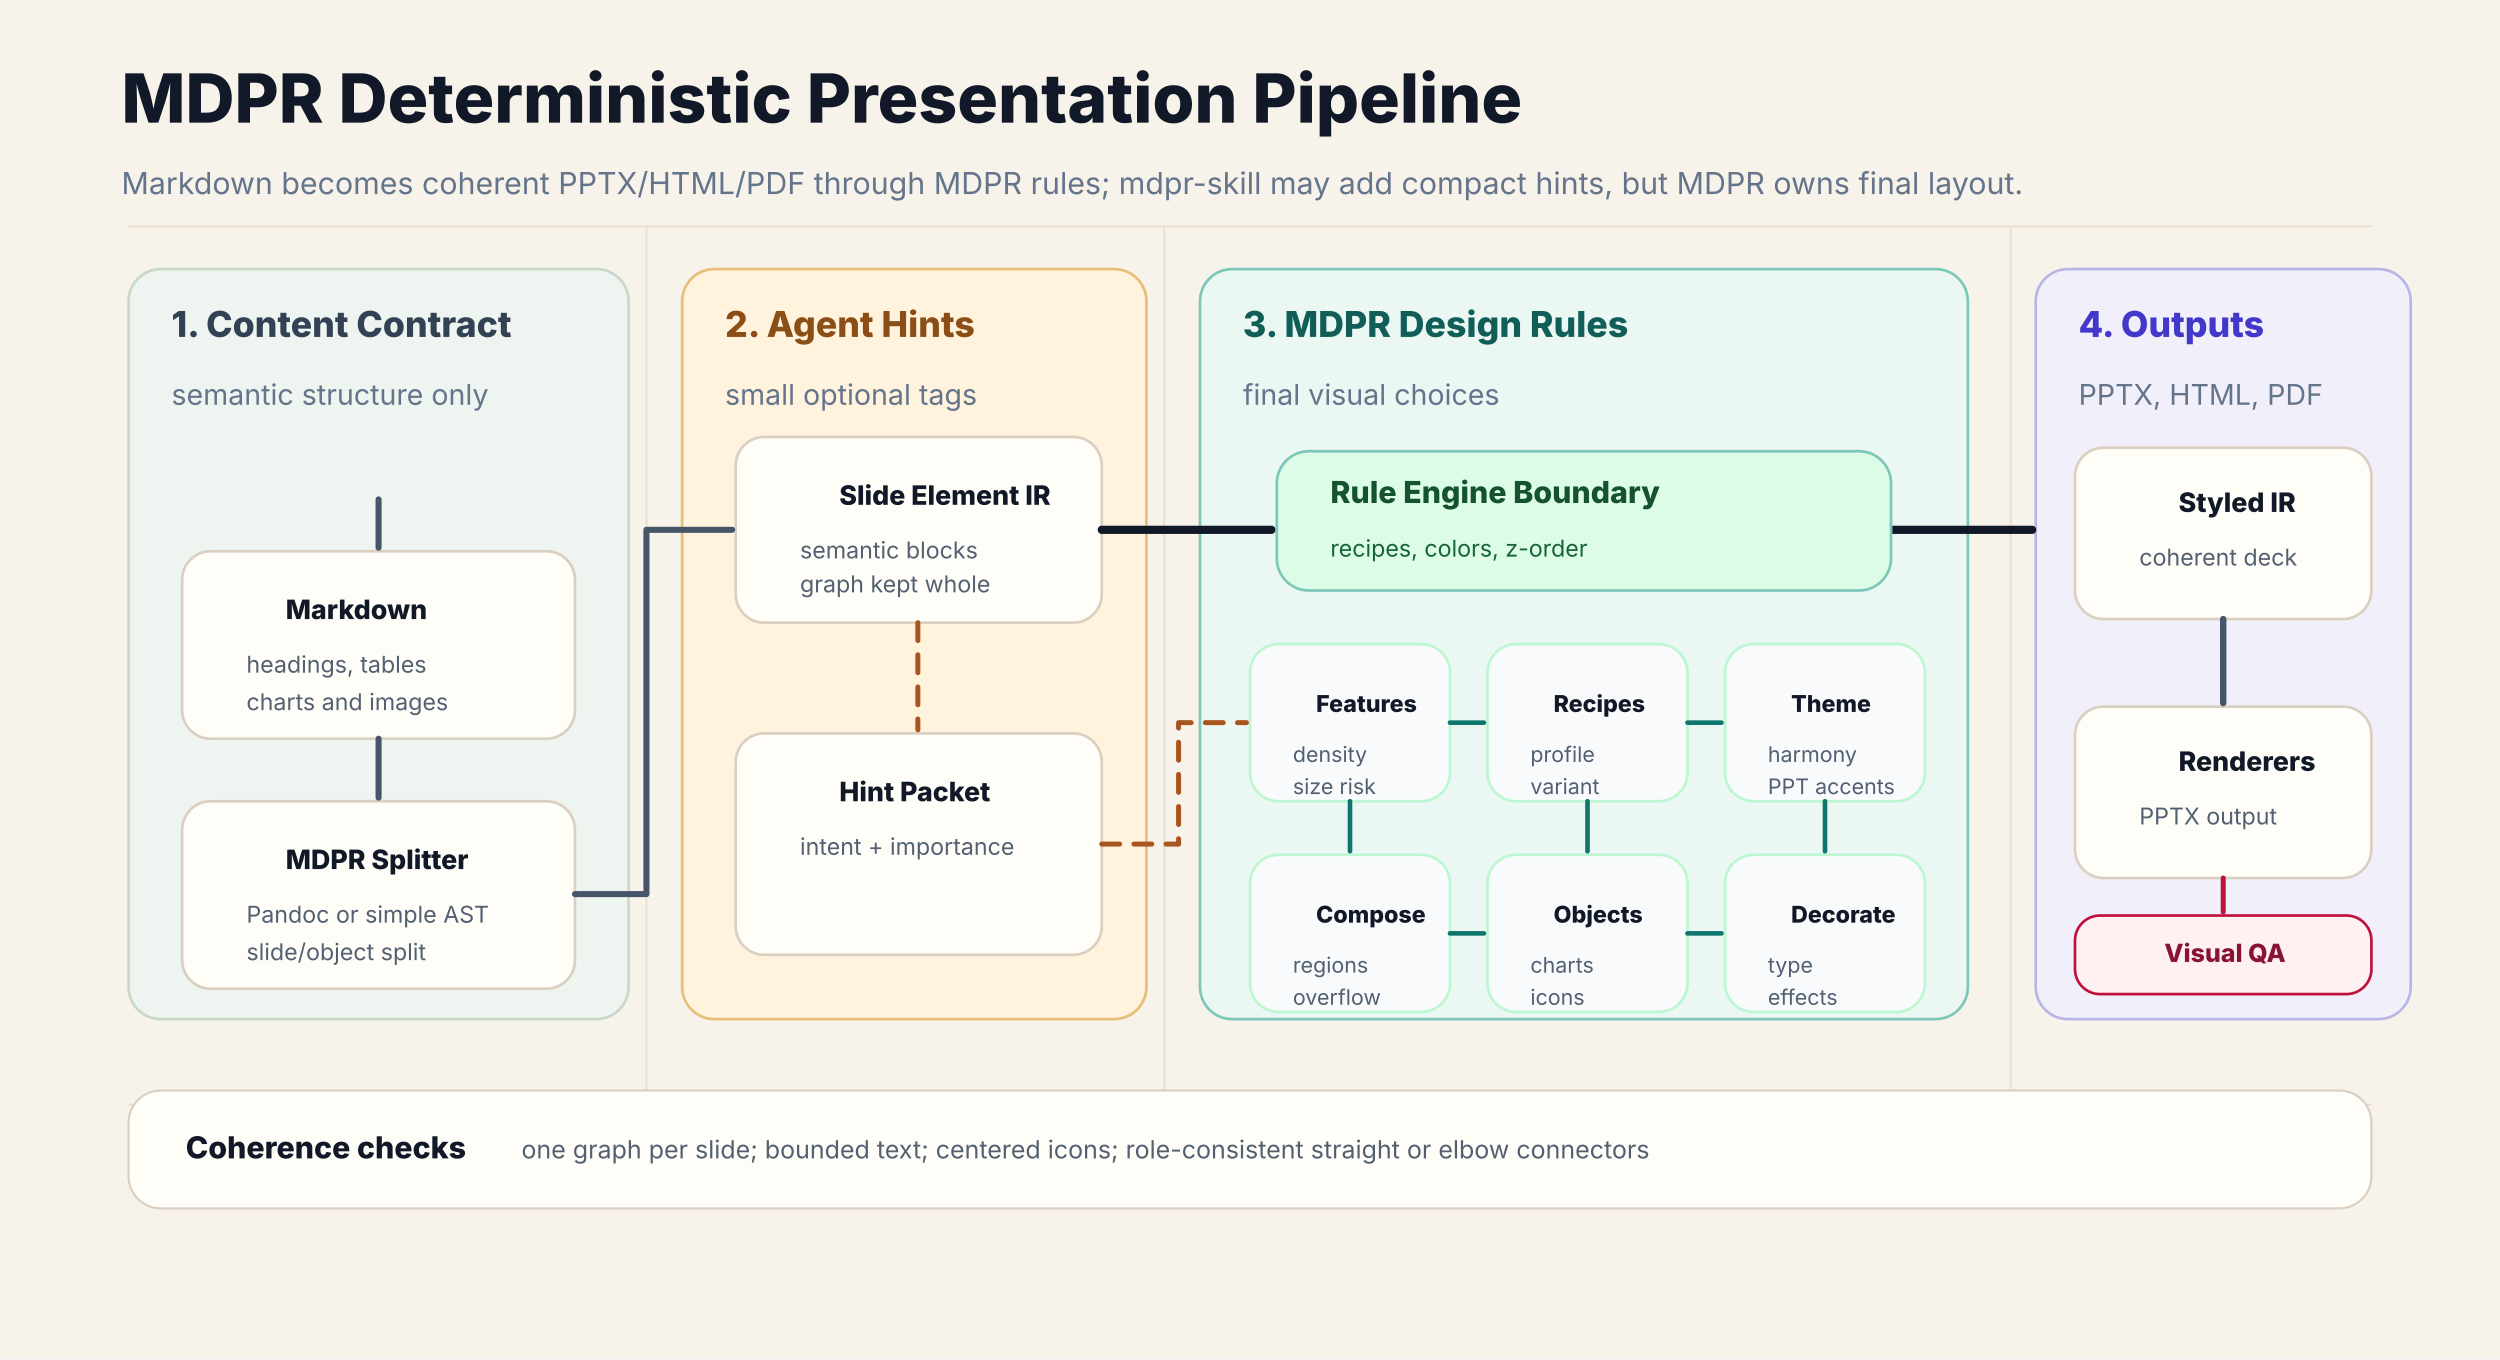
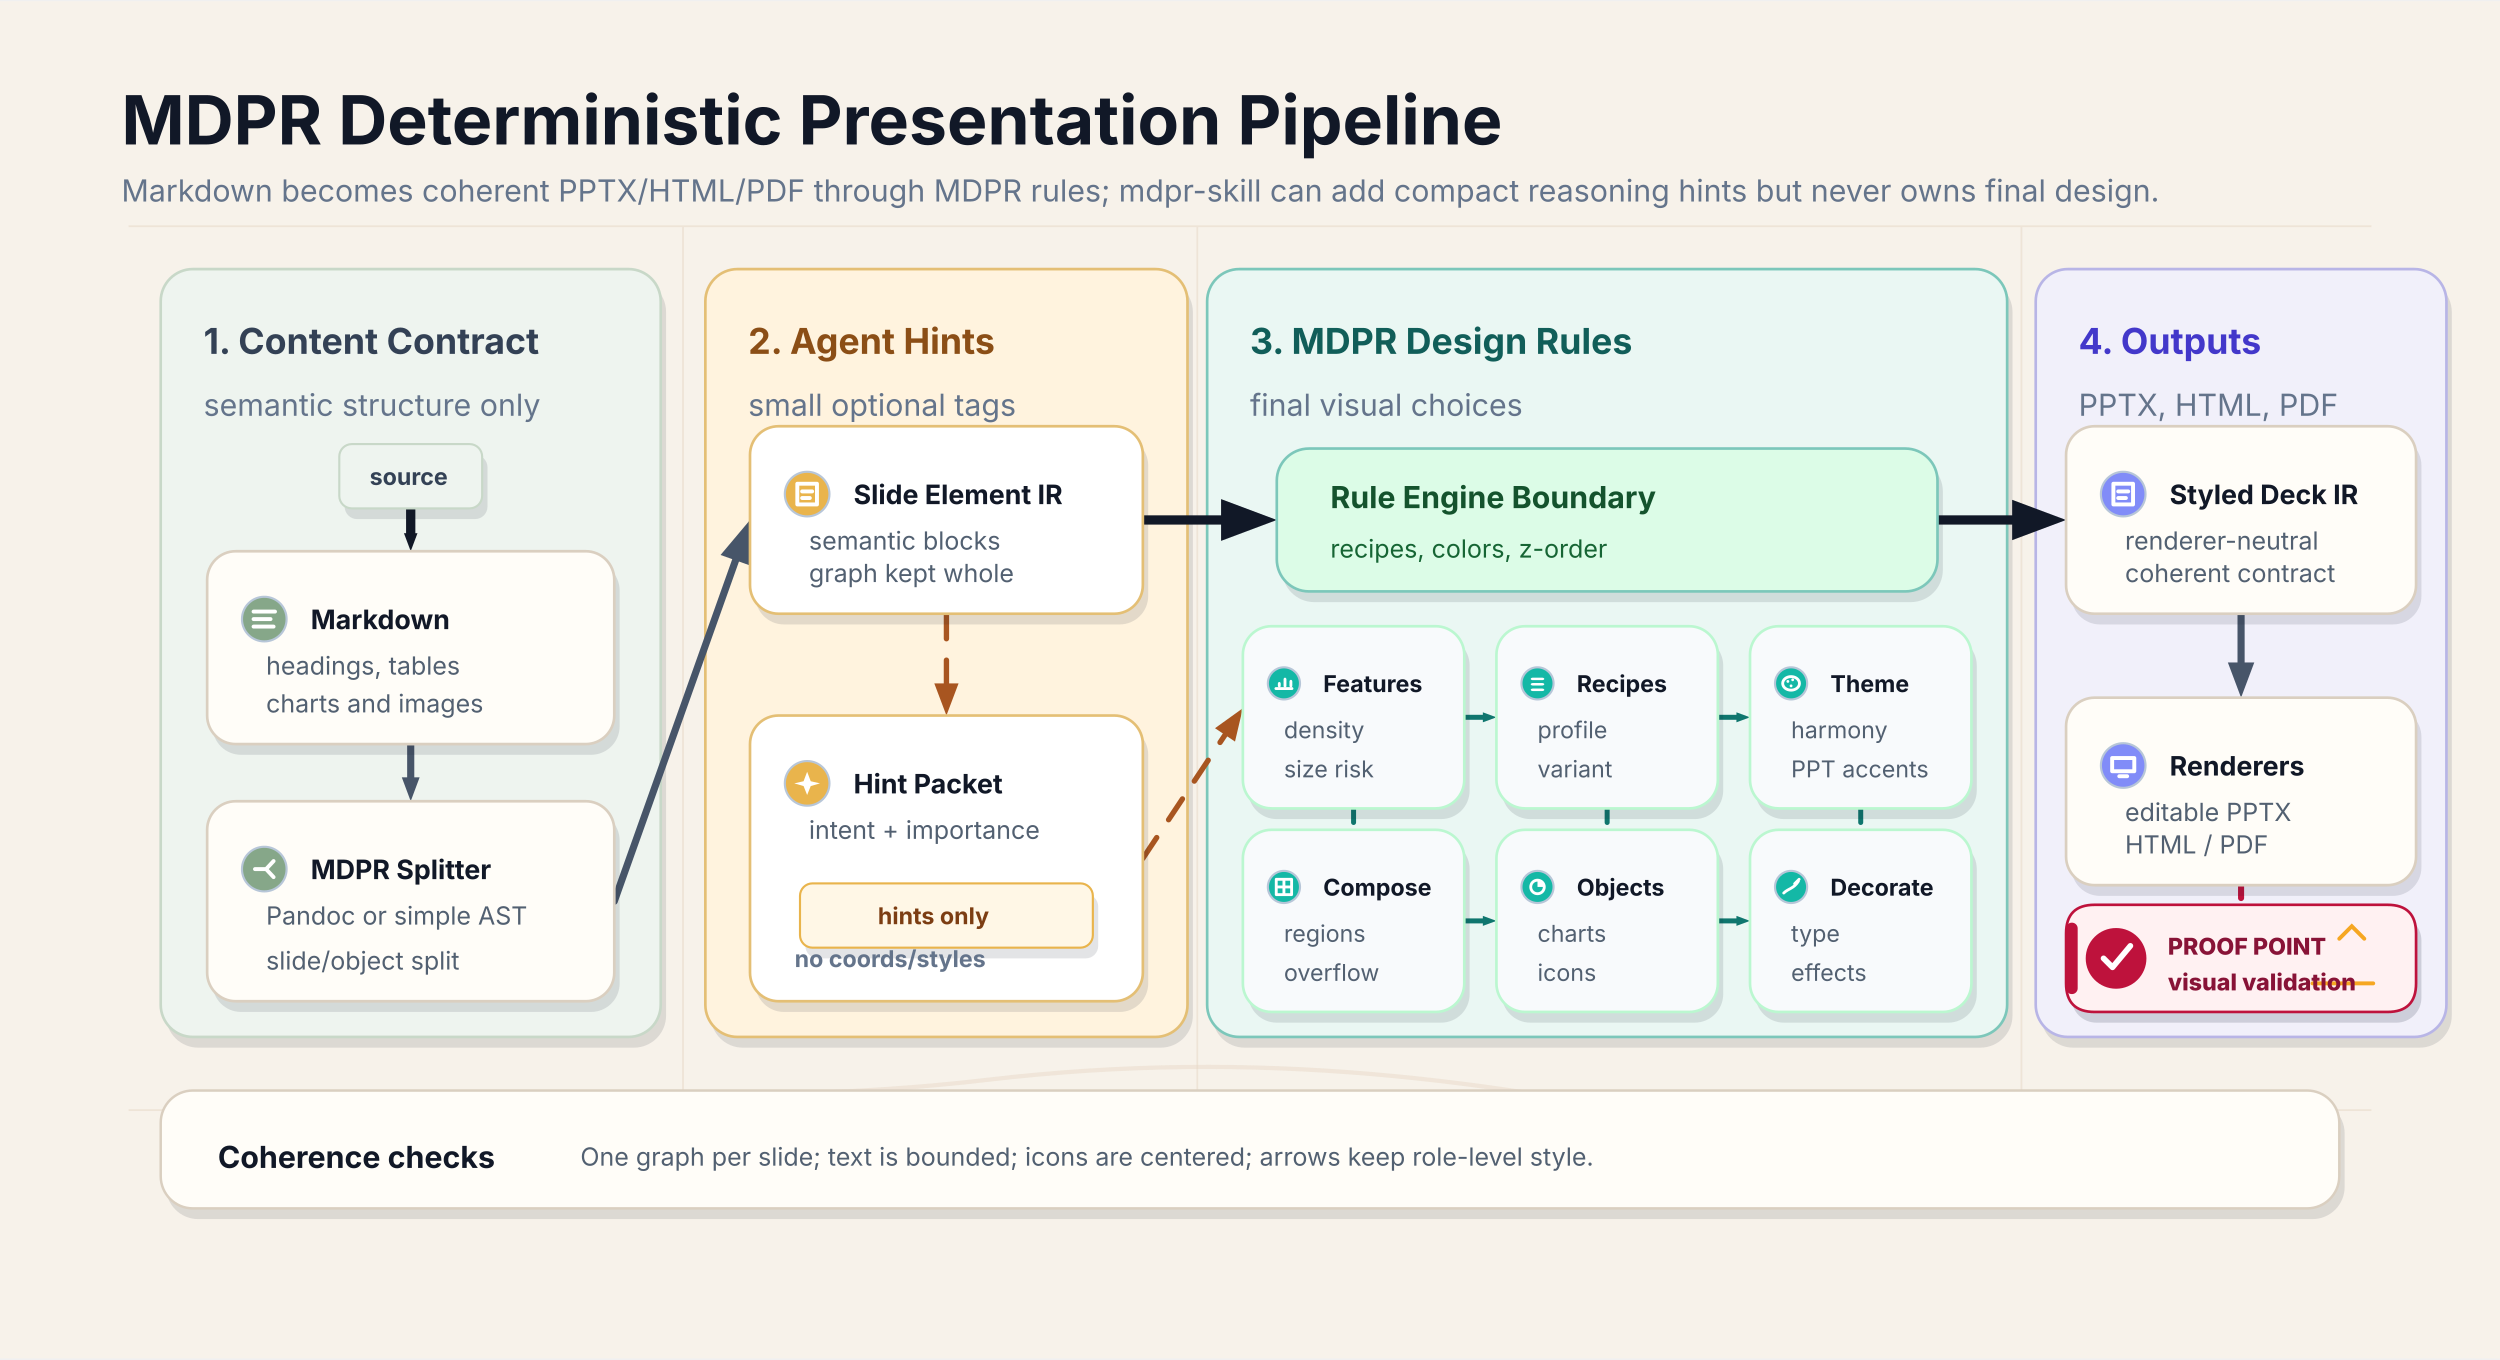
<svg xmlns="http://www.w3.org/2000/svg" width="2600" height="1414" viewBox="0 0 1400 760" role="img" aria-labelledby="title desc">
-   <rect width="1400" height="760" fill="#F7F2EA" />
-   <path d="M72 126 H1328 M72 618 H1328 M362 126 V618 M652 126 V618 M1126 126 V618" fill="none" stroke="#E7D8C7" stroke-width="1.2" opacity="0.7" />
-   <text x="68" y="68" font-family="Aptos, Inter, Arial" font-size="38" font-weight="800" fill="#111827">MDPR Deterministic Presentation Pipeline</text>
-   <text x="68" y="108" font-family="Aptos, Inter, Arial" font-size="17" fill="#64748B">Markdown becomes coherent PPTX/HTML/PDF through MDPR rules; mdpr-skill may add compact hints, but MDPR owns final layout.</text>
-   <g fill="#EEF4EF" stroke="#C8D8C8" stroke-width="1.5">
-     <rect x="72" y="150" width="280" height="420" rx="18" />
+   <rect id="z00_background" width="1400" height="760" fill="#F7F2EA" />
+   <path id="z00_editorial_grid" d="M72 126 H1328 M72 621 H1328 M382.5 126 V621 M670.5 126 V621 M1132 126 V621" fill="none" stroke="#E7D8C7" stroke-width="1" opacity="0.55" />
+   <path id="z00_flow_trace" d="M102 628 C280 602 400 622 553 604 S835 604 966 632 1190 655 1300 618" fill="none" stroke="#E7D8C7" stroke-width="2.4" opacity="0.48" />
+   <text id="header_title" x="68.0" y="66.0" fill="#111827" font-family="Inter, Segoe UI, Arial, sans-serif" font-size="38" font-weight="700" dominant-baseline="middle">MDPR Deterministic Presentation Pipeline</text>
+   <text id="header_subtitle" x="68.0" y="106.0" fill="#64748B" font-family="Inter, Segoe UI, Arial, sans-serif" font-size="17" font-weight="400" dominant-baseline="middle">Markdown becomes coherent PPTX/HTML/PDF through MDPR rules; mdpr-skill can add compact reasoning hints but never owns final design.</text>
+   <rect id="zone_content_panel_shadow" x="93.0" y="156.0" width="280.0" height="430.0" rx="18.0" fill="#0F172A" opacity="0.12" />
+   <rect id="zone_content_panel" x="90.0" y="150.0" width="280.0" height="430.0" rx="18.0" fill="#EEF4EF" stroke="#C8D8C8" stroke-width="1.5" />
+   <text id="zone_content_title" x="114.0" y="190.0" fill="#334155" font-family="Inter, Segoe UI, Arial, sans-serif" font-size="20" font-weight="700" dominant-baseline="middle">1. Content Contract</text>
+   <text id="zone_content_subtitle" x="114.0" y="226.0" fill="#64748B" font-family="Inter, Segoe UI, Arial, sans-serif" font-size="17" font-weight="400" dominant-baseline="middle">semantic structure only</text>
+   <rect id="zone_reasoning_panel_shadow" x="398.0" y="156.0" width="270.0" height="430.0" rx="18.0" fill="#0F172A" opacity="0.12" />
+   <rect id="zone_reasoning_panel" x="395.0" y="150.0" width="270.0" height="430.0" rx="18.0" fill="#FFF3DE" stroke="#E4BF75" stroke-width="1.5" />
+   <text id="zone_reasoning_title" x="419.0" y="190.0" fill="#8B4E16" font-family="Inter, Segoe UI, Arial, sans-serif" font-size="20" font-weight="700" dominant-baseline="middle">2. Agent Hints</text>
+   <text id="zone_reasoning_subtitle" x="419.0" y="226.0" fill="#64748B" font-family="Inter, Segoe UI, Arial, sans-serif" font-size="17" font-weight="400" dominant-baseline="middle">small optional tags</text>
+   <rect id="zone_rules_panel_shadow" x="679.0" y="156.0" width="448.0" height="430.0" rx="18.0" fill="#0F172A" opacity="0.12" />
+   <rect id="zone_rules_panel" x="676.0" y="150.0" width="448.0" height="430.0" rx="18.0" fill="#EAF7F3" stroke="#7CC7BA" stroke-width="1.5" />
+   <text id="zone_rules_title" x="700.0" y="190.0" fill="#115E59" font-family="Inter, Segoe UI, Arial, sans-serif" font-size="20" font-weight="700" dominant-baseline="middle">3. MDPR Design Rules</text>
+   <text id="zone_rules_subtitle" x="700.0" y="226.0" fill="#64748B" font-family="Inter, Segoe UI, Arial, sans-serif" font-size="17" font-weight="400" dominant-baseline="middle">final visual choices</text>
+   <rect id="zone_outputs_panel_shadow" x="1143.0" y="156.0" width="230.0" height="430.0" rx="18.0" fill="#0F172A" opacity="0.12" />
+   <rect id="zone_outputs_panel" x="1140.0" y="150.0" width="230.0" height="430.0" rx="18.0" fill="#F1F0FA" stroke="#B8B5E6" stroke-width="1.5" />
+   <text id="zone_outputs_title" x="1164.0" y="190.0" fill="#4338CA" font-family="Inter, Segoe UI, Arial, sans-serif" font-size="20" font-weight="700" dominant-baseline="middle">4. Outputs</text>
+   <text id="zone_outputs_subtitle" x="1164.0" y="226.0" fill="#64748B" font-family="Inter, Segoe UI, Arial, sans-serif" font-size="17" font-weight="400" dominant-baseline="middle">PPTX, HTML, PDF</text>
+   <g id="arrow_layer">
+     <path id="main_start_markdown" d="M230.0,284.0 L230.0,299.7" fill="none" stroke="#111827" stroke-width="5.2" stroke-linecap="round" stroke-linejoin="round" />
+     <polygon id="main_start_markdown_head" points="230.0,308.0 226.2,297.9 233.8,297.9" fill="#111827" />
+     <path id="main_markdown_splitter" d="M230.0,416.0 L230.0,437.0" fill="none" stroke="#475569" stroke-width="4.0" stroke-linecap="round" stroke-linejoin="round" />
+     <polygon id="main_markdown_splitter_head" points="230.0,448.0 225.0,434.6 235.0,434.6" fill="#475569" />
+     <path id="main_splitter_ir" d="M344.0,504.0 L413.4,309.0" fill="none" stroke="#475569" stroke-width="4.0" stroke-linecap="round" stroke-linejoin="round" />
+     <polygon id="main_splitter_ir_head" points="420.0,290.5 420.4,316.1 403.5,310.1" fill="#475569" />
+     <path id="hint_ir_reasoning" d="M530.0,343.0 L530.0,385.2" fill="none" stroke="#A85520" stroke-width="3.0" stroke-linecap="round" stroke-linejoin="round" stroke-dasharray="14 12" />
+     <polygon id="hint_ir_reasoning_head" points="530.0,400.0 523.2,382.0 536.8,382.0" fill="#A85520" />
+     <path id="main_ir_rules" d="M640.0,290.5 L689.4,290.5" fill="none" stroke="#111827" stroke-width="5.2" stroke-linecap="round" stroke-linejoin="round" />
+     <polygon id="main_ir_rules_head" points="715.0,290.5 683.8,302.2 683.8,278.8" fill="#111827" />
+     <path id="hint_reasoning_rules" d="M640.0,480.0 L687.8,408.2" fill="none" stroke="#A85520" stroke-width="3.0" stroke-linecap="round" stroke-linejoin="round" stroke-dasharray="14 12" />
+     <polygon id="hint_reasoning_rules_head" points="696.0,395.9 691.6,414.6 680.4,407.1" fill="#A85520" />
+     <path id="rule_features_recipes" d="M820.0,401.0 L831.8,401.0" fill="none" stroke="#0F766E" stroke-width="2.8" stroke-linecap="round" stroke-linejoin="round" />
+     <polygon id="rule_features_recipes_head" points="838.0,401.0 830.4,403.8 830.4,398.2" fill="#0F766E" />
+     <path id="rule_recipes_theme" d="M962.0,401.0 L973.8,401.0" fill="none" stroke="#0F766E" stroke-width="2.8" stroke-linecap="round" stroke-linejoin="round" />
+     <polygon id="rule_recipes_theme_head" points="980.0,401.0 972.4,403.8 972.4,398.2" fill="#0F766E" />
+     <path id="rule_features_compose" d="M758.0,452.0 L758.0,459.9" fill="none" stroke="#0F766E" stroke-width="2.8" stroke-linecap="round" stroke-linejoin="round" />
+     <path id="rule_recipes_objects" d="M900.0,452.0 L900.0,459.9" fill="none" stroke="#0F766E" stroke-width="2.8" stroke-linecap="round" stroke-linejoin="round" />
+     <path id="rule_theme_decorate" d="M1042.0,452.0 L1042.0,459.9" fill="none" stroke="#0F766E" stroke-width="2.8" stroke-linecap="round" stroke-linejoin="round" />
+     <path id="rule_compose_objects" d="M820.0,515.0 L831.8,515.0" fill="none" stroke="#0F766E" stroke-width="2.8" stroke-linecap="round" stroke-linejoin="round" />
+     <polygon id="rule_compose_objects_head" points="838.0,515.0 830.4,517.8 830.4,512.2" fill="#0F766E" />
+     <path id="rule_objects_decorate" d="M962.0,515.0 L973.8,515.0" fill="none" stroke="#0F766E" stroke-width="2.8" stroke-linecap="round" stroke-linejoin="round" />
+     <polygon id="rule_objects_decorate_head" points="980.0,515.0 972.4,517.8 972.4,512.2" fill="#0F766E" />
+     <path id="main_rules_styled_ir" d="M1085.0,290.5 L1132.2,290.5" fill="none" stroke="#111827" stroke-width="5.2" stroke-linecap="round" stroke-linejoin="round" />
+     <polygon id="main_rules_styled_ir_head" points="1157.0,290.5 1126.8,301.8 1126.8,279.2" fill="#111827" />
+     <path id="main_styled_renderers" d="M1255.0,343.0 L1255.0,373.8" fill="none" stroke="#475569" stroke-width="4.0" stroke-linecap="round" stroke-linejoin="round" />
+     <polygon id="main_styled_renderers_head" points="1255.0,390.0 1247.6,370.3 1262.4,370.3" fill="#475569" />
+     <path id="validation_loop" d="M1255.0,495.0 L1255.0,502.2" fill="none" stroke="#BE123C" stroke-width="3.4" stroke-linecap="round" stroke-linejoin="round" />
  </g>
-   <g fill="#FFF3DE" stroke="#E4BF75" stroke-width="1.5">
-     <rect x="382" y="150" width="260" height="420" rx="18" />
-   </g>
-   <g fill="#EAF7F3" stroke="#7CC7BA" stroke-width="1.5">
-     <rect x="672" y="150" width="430" height="420" rx="18" />
-   </g>
-   <g fill="#F1F0FA" stroke="#B8B5E6" stroke-width="1.5">
-     <rect x="1140" y="150" width="210" height="420" rx="18" />
-   </g>
-   <g font-family="Aptos, Inter, Arial" font-size="20" font-weight="800">
-     <text x="96" y="188" fill="#334155">1. Content Contract</text>
-     <text x="406" y="188" fill="#8B4E16">2. Agent Hints</text>
-     <text x="696" y="188" fill="#115E59">3. MDPR Design Rules</text>
-     <text x="1164" y="188" fill="#4338CA">4. Outputs</text>
-   </g>
-   <g font-family="Aptos, Inter, Arial" font-size="16" fill="#64748B">
-     <text x="96" y="226">semantic structure only</text>
-     <text x="406" y="226">small optional tags</text>
-     <text x="696" y="226">final visual choices</text>
-     <text x="1164" y="226">PPTX, HTML, PDF</text>
-   </g>
-   <g fill="#FFFDF8" stroke="#DACFC0" stroke-width="1.5">
-     <rect x="102" y="308" width="220" height="105" rx="16" />
-     <rect x="102" y="448" width="220" height="105" rx="16" />
-     <rect x="412" y="244" width="205" height="104" rx="16" />
-     <rect x="412" y="410" width="205" height="124" rx="16" />
-     <rect x="1162" y="250" width="166" height="96" rx="16" />
-     <rect x="1162" y="395" width="166" height="96" rx="16" />
-   </g>
-   <g fill="#F8FAFC" stroke="#BBF7D0" stroke-width="1.5">
-     <rect x="700" y="360" width="112" height="88" rx="16" />
-     <rect x="833" y="360" width="112" height="88" rx="16" />
-     <rect x="966" y="360" width="112" height="88" rx="16" />
-     <rect x="700" y="478" width="112" height="88" rx="16" />
-     <rect x="833" y="478" width="112" height="88" rx="16" />
-     <rect x="966" y="478" width="112" height="88" rx="16" />
-   </g>
-   <g fill="none" stroke-linecap="round" stroke-linejoin="round">
-     <path d="M212 279 V306 M212 413 V446 M322 500 H362 V296 H410" stroke="#475569" stroke-width="3.4" />
-     <path d="M617 296 H712 M1059 296 H1138" stroke="#111827" stroke-width="4.6" />
-     <path d="M514 348 V408 M617 472 H660 V404 H698" stroke="#A85520" stroke-width="2.8" stroke-dasharray="10 8" />
-     <path d="M812 404 H831 M945 404 H964 M812 522 H831 M945 522 H964 M756 448 V476 M889 448 V476 M1022 448 V476" stroke="#0F766E" stroke-width="2.6" />
-     <path d="M1245 346 V393" stroke="#475569" stroke-width="3.6" />
-     <path d="M1245 491 V510" stroke="#BE123C" stroke-width="2.8" />
-   </g>
-   <rect x="715" y="252" width="344" height="78" rx="18" fill="#DCFCE7" stroke="#7CC7BA" stroke-width="1.5" />
-   <text x="745" y="281" font-family="Aptos, Inter, Arial" font-size="17" font-weight="800" fill="#14532D">Rule Engine Boundary</text>
-   <text x="745" y="311" font-family="Aptos, Inter, Arial" font-size="13" fill="#166534">recipes, colors, z-order</text>
-   <rect x="1162" y="512" width="166" height="44" rx="14" fill="#FFF1F2" stroke="#BE123C" stroke-width="1.5" />
-   <rect x="72" y="610" width="1256" height="66" rx="18" fill="#FFFDF8" stroke="#DACFC0" stroke-width="1.2" />
-   <g font-family="Aptos, Inter, Arial" font-size="15" font-weight="800" fill="#111827">
-     <text x="160" y="346">Markdown</text>
-     <text x="160" y="486">MDPR Splitter</text>
-     <text x="470" y="282">Slide Element IR</text>
-     <text x="470" y="448">Hint Packet</text>
-     <text x="1220" y="286">Styled IR</text>
-     <text x="1220" y="431">Renderers</text>
-   </g>
-   <g font-family="Aptos, Inter, Arial" font-size="13" fill="#526071">
-     <text x="138" y="376">headings, tables</text>
-     <text x="138" y="397">charts and images</text>
-     <text x="138" y="516">Pandoc or simple AST</text>
-     <text x="138" y="537">slide/object split</text>
-     <text x="448" y="312">semantic blocks</text>
-     <text x="448" y="331">graph kept whole</text>
-     <text x="448" y="478">intent + importance</text>
-     <text x="1198" y="316">coherent deck</text>
-     <text x="1198" y="461">PPTX output</text>
-   </g>
-   <g font-family="Aptos, Inter, Arial" font-size="13" font-weight="800" fill="#111827">
-     <text x="737" y="398">Features</text>
-     <text x="870" y="398">Recipes</text>
-     <text x="1003" y="398">Theme</text>
-     <text x="737" y="516">Compose</text>
-     <text x="870" y="516">Objects</text>
-     <text x="1003" y="516">Decorate</text>
-   </g>
-   <g font-family="Aptos, Inter, Arial" font-size="12" fill="#526071">
-     <text x="724" y="426">density</text>
-     <text x="724" y="444">size risk</text>
-     <text x="857" y="426">profile</text>
-     <text x="857" y="444">variant</text>
-     <text x="990" y="426">harmony</text>
-     <text x="990" y="444">PPT accents</text>
-     <text x="724" y="544">regions</text>
-     <text x="724" y="562">overflow</text>
-     <text x="857" y="544">charts</text>
-     <text x="857" y="562">icons</text>
-     <text x="990" y="544">type</text>
-     <text x="990" y="562">effects</text>
-   </g>
-   <text x="1212" y="538" font-family="Aptos, Inter, Arial" font-size="14" font-weight="800" fill="#881337">Visual QA</text>
-   <text x="104" y="648" font-family="Aptos, Inter, Arial" font-size="17" font-weight="800" fill="#111827">Coherence checks</text>
-   <text x="292" y="648" font-family="Aptos, Inter, Arial" font-size="14" fill="#526071">one graph per slide; bounded text; centered icons; role-consistent straight or elbow connectors</text>
+   <rect id="start_flag_shadow" x="193.0" y="254.0" width="80.0" height="36.0" rx="7.0" fill="#0F172A" opacity="0.12" />
+   <rect id="start_flag" x="190.0" y="248.0" width="80.0" height="36.0" rx="7.0" fill="#EEF4EF" stroke="#C8D8C8" stroke-width="1.2" />
+   <text id="start_flag_text" x="207.0" y="266.0" fill="#334155" font-family="Inter, Segoe UI, Arial, sans-serif" font-size="13" font-weight="700" dominant-baseline="middle">source</text>
+   <rect id="markdown_card_shadow" x="119.0" y="314.0" width="228.0" height="108.0" rx="16.0" fill="#0F172A" opacity="0.12" />
+   <rect id="markdown_card" x="116.0" y="308.0" width="228.0" height="108.0" rx="16.0" fill="#FFFDF8" stroke="#DACFC0" stroke-width="1.5" />
+   <circle id="markdown_dot" cx="148.0" cy="346.0" r="12.5" fill="#86A789" stroke="#B7C6D8" stroke-width="1.2" />
+   <path id="markdown_icon" d="M142.0,341.8 H154.0 M142.0,346.0 H151.5 M142.0,350.2 H153.2" fill="none" stroke="#FFFFFF" stroke-width="2.2" stroke-linecap="round" stroke-linejoin="round" />
+   <text id="markdown_title" x="174.0" y="346.0" fill="#111827" font-family="Inter, Segoe UI, Arial, sans-serif" font-size="15" font-weight="700" dominant-baseline="middle">Markdown</text>
+   <text id="markdown_line_0" x="149.0" y="372.0" fill="#526071" font-family="Inter, Segoe UI, Arial, sans-serif" font-size="14" font-weight="400" dominant-baseline="middle">headings, tables</text>
+   <text id="markdown_line_1" x="149.0" y="393.2" fill="#526071" font-family="Inter, Segoe UI, Arial, sans-serif" font-size="14" font-weight="400" dominant-baseline="middle">charts and images</text>
+   <rect id="splitter_card_shadow" x="119.0" y="454.0" width="228.0" height="112.0" rx="16.0" fill="#0F172A" opacity="0.12" />
+   <rect id="splitter_card" x="116.0" y="448.0" width="228.0" height="112.0" rx="16.0" fill="#FFFDF8" stroke="#DACFC0" stroke-width="1.5" />
+   <circle id="splitter_dot" cx="148.0" cy="486.0" r="12.5" fill="#86A789" stroke="#B7C6D8" stroke-width="1.2" />
+   <path id="splitter_icon" d="M142.8,486.0 H149.0 M149.0,486.0 L153.2,481.5 M149.0,486.0 L153.2,490.5" fill="none" stroke="#FFFFFF" stroke-width="2.2" stroke-linecap="round" stroke-linejoin="round" />
+   <text id="splitter_title" x="174.0" y="486.0" fill="#111827" font-family="Inter, Segoe UI, Arial, sans-serif" font-size="15" font-weight="700" dominant-baseline="middle">MDPR Splitter</text>
+   <text id="splitter_line_0" x="149.0" y="512.0" fill="#526071" font-family="Inter, Segoe UI, Arial, sans-serif" font-size="14" font-weight="400" dominant-baseline="middle">Pandoc or simple AST</text>
+   <text id="splitter_line_1" x="149.0" y="537.2" fill="#526071" font-family="Inter, Segoe UI, Arial, sans-serif" font-size="14" font-weight="400" dominant-baseline="middle">slide/object split</text>
+   <rect id="ir_core_card_shadow" x="423.0" y="244.0" width="220.0" height="105.0" rx="16.0" fill="#0F172A" opacity="0.12" />
+   <rect id="ir_core_card" x="420.0" y="238.0" width="220.0" height="105.0" rx="16.0" fill="#FFFFFF" stroke="#E4BF75" stroke-width="1.5" />
+   <circle id="ir_core_dot" cx="452.0" cy="276.0" r="12.5" fill="#E9B44C" stroke="#B7C6D8" stroke-width="1.2" />
+   <path id="ir_core_icon" d="M446.5,270.2 H457.5 V281.8 H446.5 Z M449.2,274.5 H454.8 M449.2,278.2 H453.5" fill="none" stroke="#FFFFFF" stroke-width="2.2" stroke-linecap="round" stroke-linejoin="round" />
+   <text id="ir_core_title" x="478.0" y="276.0" fill="#111827" font-family="Inter, Segoe UI, Arial, sans-serif" font-size="15" font-weight="700" dominant-baseline="middle">Slide Element IR</text>
+   <text id="ir_core_line_0" x="453.0" y="302.0" fill="#526071" font-family="Inter, Segoe UI, Arial, sans-serif" font-size="14" font-weight="400" dominant-baseline="middle">semantic blocks</text>
+   <text id="ir_core_line_1" x="453.0" y="320.2" fill="#526071" font-family="Inter, Segoe UI, Arial, sans-serif" font-size="14" font-weight="400" dominant-baseline="middle">graph kept whole</text>
+   <rect id="reasoning_card_shadow" x="423.0" y="406.0" width="220.0" height="160.0" rx="16.0" fill="#0F172A" opacity="0.12" />
+   <rect id="reasoning_card" x="420.0" y="400.0" width="220.0" height="160.0" rx="16.0" fill="#FFFFFF" stroke="#E4BF75" stroke-width="1.5" />
+   <circle id="reasoning_dot" cx="452.0" cy="438.0" r="12.5" fill="#E9B44C" stroke="#B7C6D8" stroke-width="1.2" />
+   <path id="reasoning_icon" d="M452.0,431.5 L454.0,436.8 L459.2,438.0 L454.0,439.5 L452.0,444.5 L450.0,439.5 L444.8,438.0 L450.0,436.8 Z" fill="#FFFFFF" />
+   <text id="reasoning_title" x="478.0" y="438.0" fill="#111827" font-family="Inter, Segoe UI, Arial, sans-serif" font-size="15" font-weight="700" dominant-baseline="middle">Hint Packet</text>
+   <text id="reasoning_line_0" x="453.0" y="464.0" fill="#526071" font-family="Inter, Segoe UI, Arial, sans-serif" font-size="14" font-weight="400" dominant-baseline="middle">intent + importance</text>
+   <rect id="reasoning_guard_shadow" x="451.0" y="500.0" width="164.0" height="36.0" rx="7.0" fill="#0F172A" opacity="0.12" />
+   <rect id="reasoning_guard" x="448.0" y="494.0" width="164.0" height="36.0" rx="7.0" fill="#FFF7E6" stroke="#E9B44C" stroke-width="1.2" />
+   <text id="reasoning_guard_text" x="491.6" y="512.0" fill="#7C3D12" font-family="Inter, Segoe UI, Arial, sans-serif" font-size="13" font-weight="700" dominant-baseline="middle">hints only</text>
+   <text id="reasoning_limit" x="445.0" y="536.0" fill="#64748B" font-family="Inter, Segoe UI, Arial, sans-serif" font-size="13" font-weight="700" dominant-baseline="middle">no coords/styles</text>
+   <rect id="rule_engine_card_shadow" x="718.0" y="256.5" width="370.0" height="80.0" rx="18.0" fill="#0F172A" opacity="0.12" />
+   <rect id="rule_engine_card" x="715.0" y="250.5" width="370.0" height="80.0" rx="18.0" fill="#DCFCE7" stroke="#7CC7BA" stroke-width="1.5" />
+   <text id="rule_engine_title" x="745.0" y="277.5" fill="#14532D" font-family="Inter, Segoe UI, Arial, sans-serif" font-size="17" font-weight="700" dominant-baseline="middle">Rule Engine Boundary</text>
+   <text id="rule_engine_body" x="745.0" y="306.5" fill="#166534" font-family="Inter, Segoe UI, Arial, sans-serif" font-size="14" font-weight="400" dominant-baseline="middle">recipes, colors, z-order</text>
+   <rect id="features_card_shadow" x="699.0" y="356.0" width="124.0" height="102.0" rx="16.0" fill="#0F172A" opacity="0.12" />
+   <rect id="features_card" x="696.0" y="350.0" width="124.0" height="102.0" rx="16.0" fill="#F8FAFC" stroke="#BBF7D0" stroke-width="1.5" />
+   <circle id="features_dot" cx="719.0" cy="382.0" r="9" fill="#14B8A6" stroke="#B7C6D8" stroke-width="1.2" />
+   <path id="features_icon" d="M714.5,384.9 H723.5" fill="none" stroke="#FFFFFF" stroke-width="1.6" stroke-linecap="round" stroke-linejoin="round" />
+   <rect id="features_bar_0" x="715.6" y="381.2" width="1.6" height="3.1" rx="1.0" fill="#FFFFFF" />
+   <rect id="features_bar_1" x="718.8" y="378.8" width="1.6" height="5.6" rx="1.0" fill="#FFFFFF" />
+   <rect id="features_bar_2" x="722.1" y="380.0" width="1.6" height="4.3" rx="1.0" fill="#FFFFFF" />
+   <text id="features_title" x="741.0" y="382.0" fill="#111827" font-family="Inter, Segoe UI, Arial, sans-serif" font-size="13" font-weight="700" dominant-baseline="middle">Features</text>
+   <text id="features_line_0" x="719.0" y="408.0" fill="#526071" font-family="Inter, Segoe UI, Arial, sans-serif" font-size="13" font-weight="400" dominant-baseline="middle">density</text>
+   <text id="features_line_1" x="719.0" y="429.9" fill="#526071" font-family="Inter, Segoe UI, Arial, sans-serif" font-size="13" font-weight="400" dominant-baseline="middle">size risk</text>
+   <rect id="recipes_card_shadow" x="841.0" y="356.0" width="124.0" height="102.0" rx="16.0" fill="#0F172A" opacity="0.12" />
+   <rect id="recipes_card" x="838.0" y="350.0" width="124.0" height="102.0" rx="16.0" fill="#F8FAFC" stroke="#BBF7D0" stroke-width="1.5" />
+   <circle id="recipes_dot" cx="861.0" cy="382.0" r="9" fill="#14B8A6" stroke="#B7C6D8" stroke-width="1.2" />
+   <rect id="recipes_layer_0" x="857.2" y="378.8" width="7.6" height="1.4" rx="1.2" fill="#FFFFFF" />
+   <rect id="recipes_layer_1" x="857.2" y="381.8" width="7.6" height="1.4" rx="1.2" fill="#FFFFFF" />
+   <rect id="recipes_layer_2" x="857.2" y="384.9" width="7.6" height="1.4" rx="1.2" fill="#FFFFFF" />
+   <text id="recipes_title" x="883.0" y="382.0" fill="#111827" font-family="Inter, Segoe UI, Arial, sans-serif" font-size="13" font-weight="700" dominant-baseline="middle">Recipes</text>
+   <text id="recipes_line_0" x="861.0" y="408.0" fill="#526071" font-family="Inter, Segoe UI, Arial, sans-serif" font-size="13" font-weight="400" dominant-baseline="middle">profile</text>
+   <text id="recipes_line_1" x="861.0" y="429.9" fill="#526071" font-family="Inter, Segoe UI, Arial, sans-serif" font-size="13" font-weight="400" dominant-baseline="middle">variant</text>
+   <rect id="theme_card_shadow" x="983.0" y="356.0" width="124.0" height="102.0" rx="16.0" fill="#0F172A" opacity="0.12" />
+   <rect id="theme_card" x="980.0" y="350.0" width="124.0" height="102.0" rx="16.0" fill="#F8FAFC" stroke="#BBF7D0" stroke-width="1.5" />
+   <circle id="theme_dot" cx="1003.0" cy="382.0" r="9" fill="#14B8A6" stroke="#B7C6D8" stroke-width="1.2" />
+   <ellipse id="theme_palette" cx="1003.0" cy="382.0" rx="4.7" ry="3.8" fill="none" stroke="#FFFFFF" stroke-width="1.6" stroke-linecap="round" stroke-linejoin="round" />
+   <circle id="theme_dot_0" cx="1001.2" cy="380.9" r="0.8" fill="#FFFFFF" />
+   <circle id="theme_dot_1" cx="1003.9" cy="380.0" r="0.8" fill="#FFFFFF" />
+   <circle id="theme_dot_2" cx="1003.0" cy="383.4" r="0.8" fill="#FFFFFF" />
+   <text id="theme_title" x="1025.0" y="382.0" fill="#111827" font-family="Inter, Segoe UI, Arial, sans-serif" font-size="13" font-weight="700" dominant-baseline="middle">Theme</text>
+   <text id="theme_line_0" x="1003.0" y="408.0" fill="#526071" font-family="Inter, Segoe UI, Arial, sans-serif" font-size="13" font-weight="400" dominant-baseline="middle">harmony</text>
+   <text id="theme_line_1" x="1003.0" y="429.9" fill="#526071" font-family="Inter, Segoe UI, Arial, sans-serif" font-size="13" font-weight="400" dominant-baseline="middle">PPT accents</text>
+   <rect id="compose_card_shadow" x="699.0" y="470.0" width="124.0" height="102.0" rx="16.0" fill="#0F172A" opacity="0.12" />
+   <rect id="compose_card" x="696.0" y="464.0" width="124.0" height="102.0" rx="16.0" fill="#F8FAFC" stroke="#BBF7D0" stroke-width="1.5" />
+   <circle id="compose_dot" cx="719.0" cy="496.0" r="9" fill="#14B8A6" stroke="#B7C6D8" stroke-width="1.2" />
+   <path id="compose_icon" d="M714.7,491.7 H723.3 V500.3 H714.7 Z M719.0,491.7 V500.3 M714.7,496.0 H723.3" fill="none" stroke="#FFFFFF" stroke-width="1.6" stroke-linecap="round" stroke-linejoin="round" />
+   <text id="compose_title" x="741.0" y="496.0" fill="#111827" font-family="Inter, Segoe UI, Arial, sans-serif" font-size="13" font-weight="700" dominant-baseline="middle">Compose</text>
+   <text id="compose_line_0" x="719.0" y="522.0" fill="#526071" font-family="Inter, Segoe UI, Arial, sans-serif" font-size="13" font-weight="400" dominant-baseline="middle">regions</text>
+   <text id="compose_line_1" x="719.0" y="543.9" fill="#526071" font-family="Inter, Segoe UI, Arial, sans-serif" font-size="13" font-weight="400" dominant-baseline="middle">overflow</text>
+   <rect id="objects_card_shadow" x="841.0" y="470.0" width="124.0" height="102.0" rx="16.0" fill="#0F172A" opacity="0.12" />
+   <rect id="objects_card" x="838.0" y="464.0" width="124.0" height="102.0" rx="16.0" fill="#F8FAFC" stroke="#BBF7D0" stroke-width="1.5" />
+   <circle id="objects_dot" cx="861.0" cy="496.0" r="9" fill="#14B8A6" stroke="#B7C6D8" stroke-width="1.2" />
+   <circle id="objects_ring" cx="861.0" cy="496.0" r="3.8" fill="none" stroke="#FFFFFF" stroke-width="1.6" stroke-linecap="round" stroke-linejoin="round" />
+   <path id="objects_slice" d="M861.0,496.0 L864.8,496.0 A3.8,3.8 0 0 0 861.0,492.2 Z" fill="#FFFFFF" />
+   <text id="objects_title" x="883.0" y="496.0" fill="#111827" font-family="Inter, Segoe UI, Arial, sans-serif" font-size="13" font-weight="700" dominant-baseline="middle">Objects</text>
+   <text id="objects_line_0" x="861.0" y="522.0" fill="#526071" font-family="Inter, Segoe UI, Arial, sans-serif" font-size="13" font-weight="400" dominant-baseline="middle">charts</text>
+   <text id="objects_line_1" x="861.0" y="543.9" fill="#526071" font-family="Inter, Segoe UI, Arial, sans-serif" font-size="13" font-weight="400" dominant-baseline="middle">icons</text>
+   <rect id="decorate_card_shadow" x="983.0" y="470.0" width="124.0" height="102.0" rx="16.0" fill="#0F172A" opacity="0.12" />
+   <rect id="decorate_card" x="980.0" y="464.0" width="124.0" height="102.0" rx="16.0" fill="#F8FAFC" stroke="#BBF7D0" stroke-width="1.5" />
+   <circle id="decorate_dot" cx="1003.0" cy="496.0" r="9" fill="#14B8A6" stroke="#B7C6D8" stroke-width="1.2" />
+   <path id="decorate_icon" d="M998.9,499.4 C1001.4,496.9 1004.6,496.9 1007.1,492.8 M1005.0,494.2 L1007.5,491.7" fill="none" stroke="#FFFFFF" stroke-width="1.6" stroke-linecap="round" stroke-linejoin="round" />
+   <text id="decorate_title" x="1025.0" y="496.0" fill="#111827" font-family="Inter, Segoe UI, Arial, sans-serif" font-size="13" font-weight="700" dominant-baseline="middle">Decorate</text>
+   <text id="decorate_line_0" x="1003.0" y="522.0" fill="#526071" font-family="Inter, Segoe UI, Arial, sans-serif" font-size="13" font-weight="400" dominant-baseline="middle">type</text>
+   <text id="decorate_line_1" x="1003.0" y="543.9" fill="#526071" font-family="Inter, Segoe UI, Arial, sans-serif" font-size="13" font-weight="400" dominant-baseline="middle">effects</text>
+   <rect id="styled_ir_card_shadow" x="1160.0" y="244.0" width="196.0" height="105.0" rx="16.0" fill="#0F172A" opacity="0.12" />
+   <rect id="styled_ir_card" x="1157.0" y="238.0" width="196.0" height="105.0" rx="16.0" fill="#FFFDF8" stroke="#DACFC0" stroke-width="1.5" />
+   <circle id="styled_ir_dot" cx="1189.0" cy="276.0" r="12.5" fill="#818CF8" stroke="#B7C6D8" stroke-width="1.2" />
+   <path id="styled_ir_icon" d="M1183.5,270.2 H1194.5 V281.8 H1183.5 Z M1186.2,274.5 H1191.8 M1186.2,278.2 H1190.5" fill="none" stroke="#FFFFFF" stroke-width="2.2" stroke-linecap="round" stroke-linejoin="round" />
+   <text id="styled_ir_title" x="1215.0" y="276.0" fill="#111827" font-family="Inter, Segoe UI, Arial, sans-serif" font-size="15" font-weight="700" dominant-baseline="middle">Styled Deck IR</text>
+   <text id="styled_ir_line_0" x="1190.0" y="302.0" fill="#526071" font-family="Inter, Segoe UI, Arial, sans-serif" font-size="14" font-weight="400" dominant-baseline="middle">renderer-neutral</text>
+   <text id="styled_ir_line_1" x="1190.0" y="320.2" fill="#526071" font-family="Inter, Segoe UI, Arial, sans-serif" font-size="14" font-weight="400" dominant-baseline="middle">coherent contract</text>
+   <rect id="renderers_card_shadow" x="1160.0" y="396.0" width="196.0" height="105.0" rx="16.0" fill="#0F172A" opacity="0.12" />
+   <rect id="renderers_card" x="1157.0" y="390.0" width="196.0" height="105.0" rx="16.0" fill="#FFFDF8" stroke="#DACFC0" stroke-width="1.5" />
+   <circle id="renderers_dot" cx="1189.0" cy="428.0" r="12.5" fill="#818CF8" stroke="#B7C6D8" stroke-width="1.2" />
+   <path id="renderers_icon" d="M1182.8,423.8 H1195.2 V431.2 H1182.8 Z M1186.8,434.0 H1191.2" fill="none" stroke="#FFFFFF" stroke-width="2.2" stroke-linecap="round" stroke-linejoin="round" />
+   <text id="renderers_title" x="1215.0" y="428.0" fill="#111827" font-family="Inter, Segoe UI, Arial, sans-serif" font-size="15" font-weight="700" dominant-baseline="middle">Renderers</text>
+   <text id="renderers_line_0" x="1190.0" y="454.0" fill="#526071" font-family="Inter, Segoe UI, Arial, sans-serif" font-size="14" font-weight="400" dominant-baseline="middle">editable PPTX</text>
+   <text id="renderers_line_1" x="1190.0" y="472.2" fill="#526071" font-family="Inter, Segoe UI, Arial, sans-serif" font-size="14" font-weight="400" dominant-baseline="middle">HTML / PDF</text>
+   <rect id="visual_check_shadow" x="1160.0" y="512.0" width="196.0" height="60.0" rx="14" fill="#0F172A" opacity="0.16" />
+   <path id="visual_check" d="M1173.0,506.0 H1337.0 Q1353.0,506.0 1353.0,522.0 V550.0 Q1353.0,566.0 1337.0,566.0 H1173.0 Q1157.0,566.0 1157.0,550.0 V522.0 Q1157.0,506.0 1173.0,506.0 Z" fill="#FFF1F2" stroke="#BE123C" stroke-width="1.5" />
+   <rect id="visual_check_stripe" x="1157.0" y="516.0" width="6.5" height="40.0" rx="3.2" fill="#BE123C" />
+   <circle id="visual_check_seal" cx="1185.0" cy="536.0" r="17" fill="#BE123C" />
+   <path id="visual_check_check" d="M1178.0,536.0 L1183.0,541.0 L1193.0,529.0" fill="none" stroke="#FFFFFF" stroke-width="3.2" stroke-linecap="round" stroke-linejoin="round" />
+   <path id="visual_check_spark" d="M1310.0,525.0 l7,-7 l7,7 M1295.0,550.0 h34" fill="none" stroke="#F59E0B" stroke-width="2.2" stroke-linecap="round" opacity="0.9" />
+   <text id="visual_check_label" x="1214.0" y="529.0" fill="#881337" font-family="Inter, Segoe UI, Arial, sans-serif" font-size="13" font-weight="800" dominant-baseline="middle">PROOF POINT</text>
+   <text id="visual_check_text" x="1214.0" y="549.0" fill="#881337" font-family="Inter, Segoe UI, Arial, sans-serif" font-size="13" font-weight="800" dominant-baseline="middle">visual validation</text>
+   <rect id="coherence_band_shadow" x="93.0" y="616.0" width="1220.0" height="66.0" rx="18.0" fill="#0F172A" opacity="0.12" />
+   <rect id="coherence_band" x="90.0" y="610.0" width="1220.0" height="66.0" rx="18.0" fill="#FFFDF8" stroke="#DACFC0" stroke-width="1.4" />
+   <text id="coherence_title" x="122.0" y="647.0" fill="#111827" font-family="Inter, Segoe UI, Arial, sans-serif" font-size="17" font-weight="700" dominant-baseline="middle">Coherence checks</text>
+   <text id="coherence_body" x="325.0" y="647.0" fill="#526071" font-family="Inter, Segoe UI, Arial, sans-serif" font-size="14" font-weight="400" dominant-baseline="middle">One graph per slide; text is bounded; icons are centered; arrows keep role-level style.</text>
</svg>
